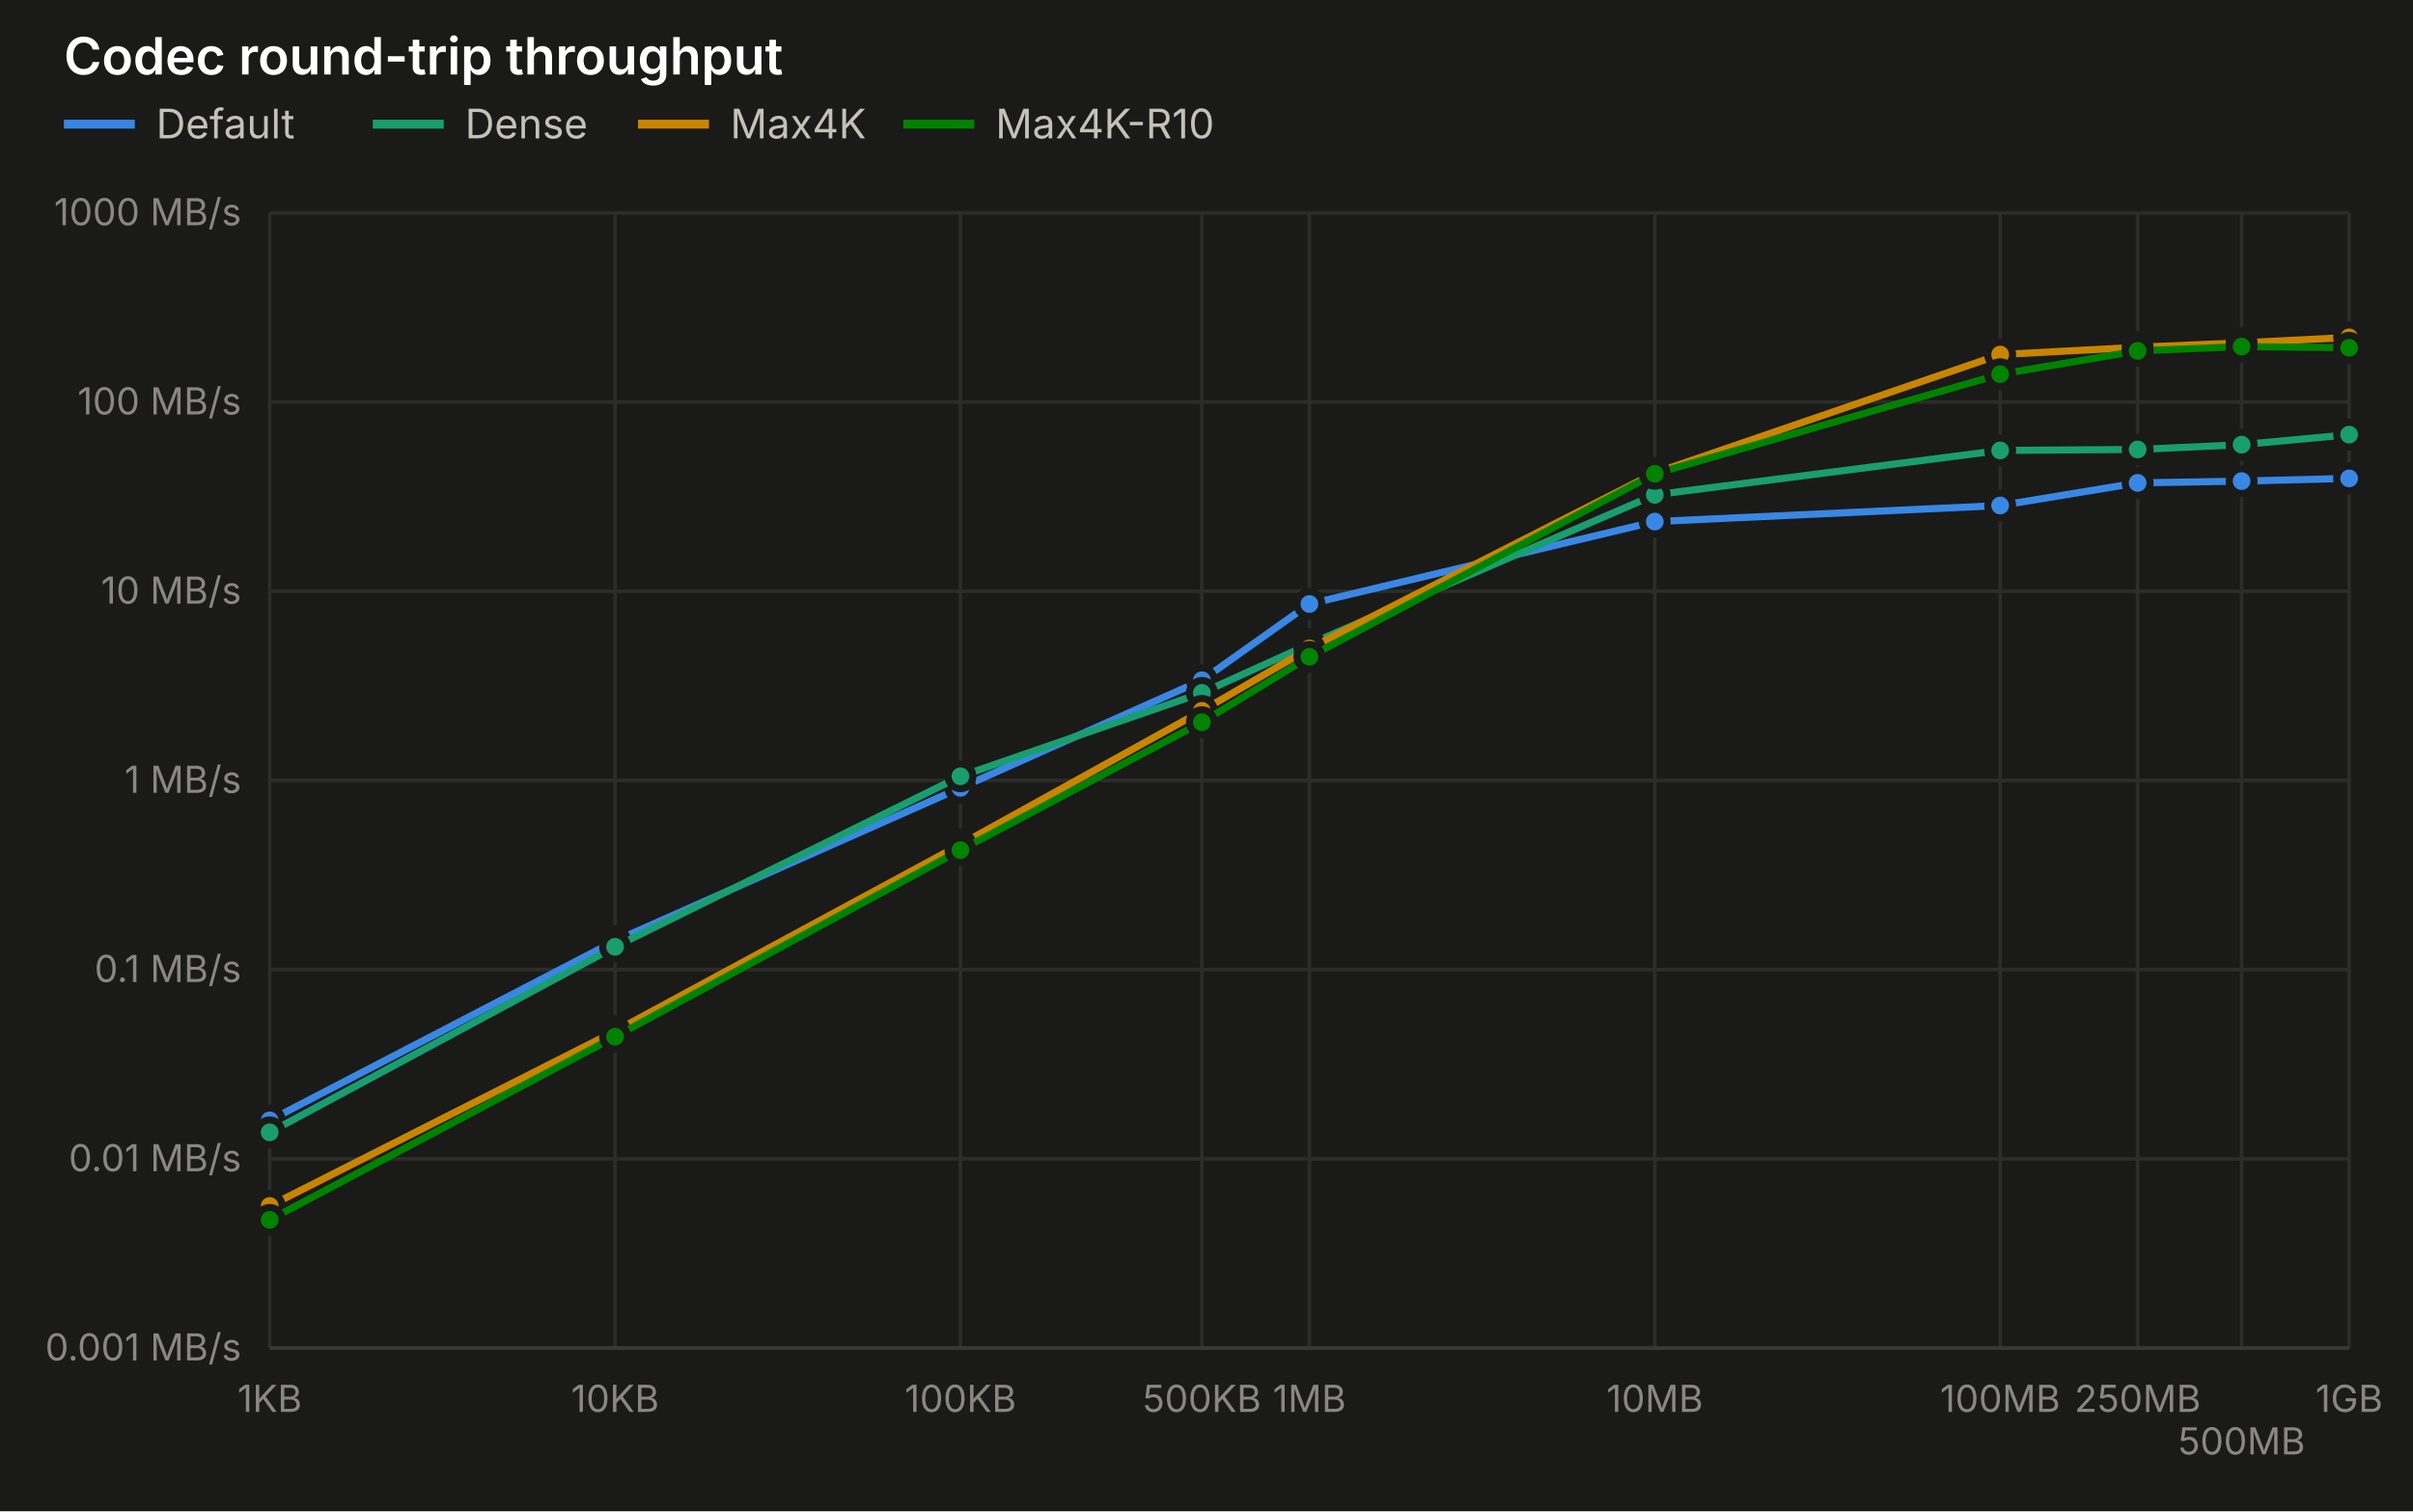
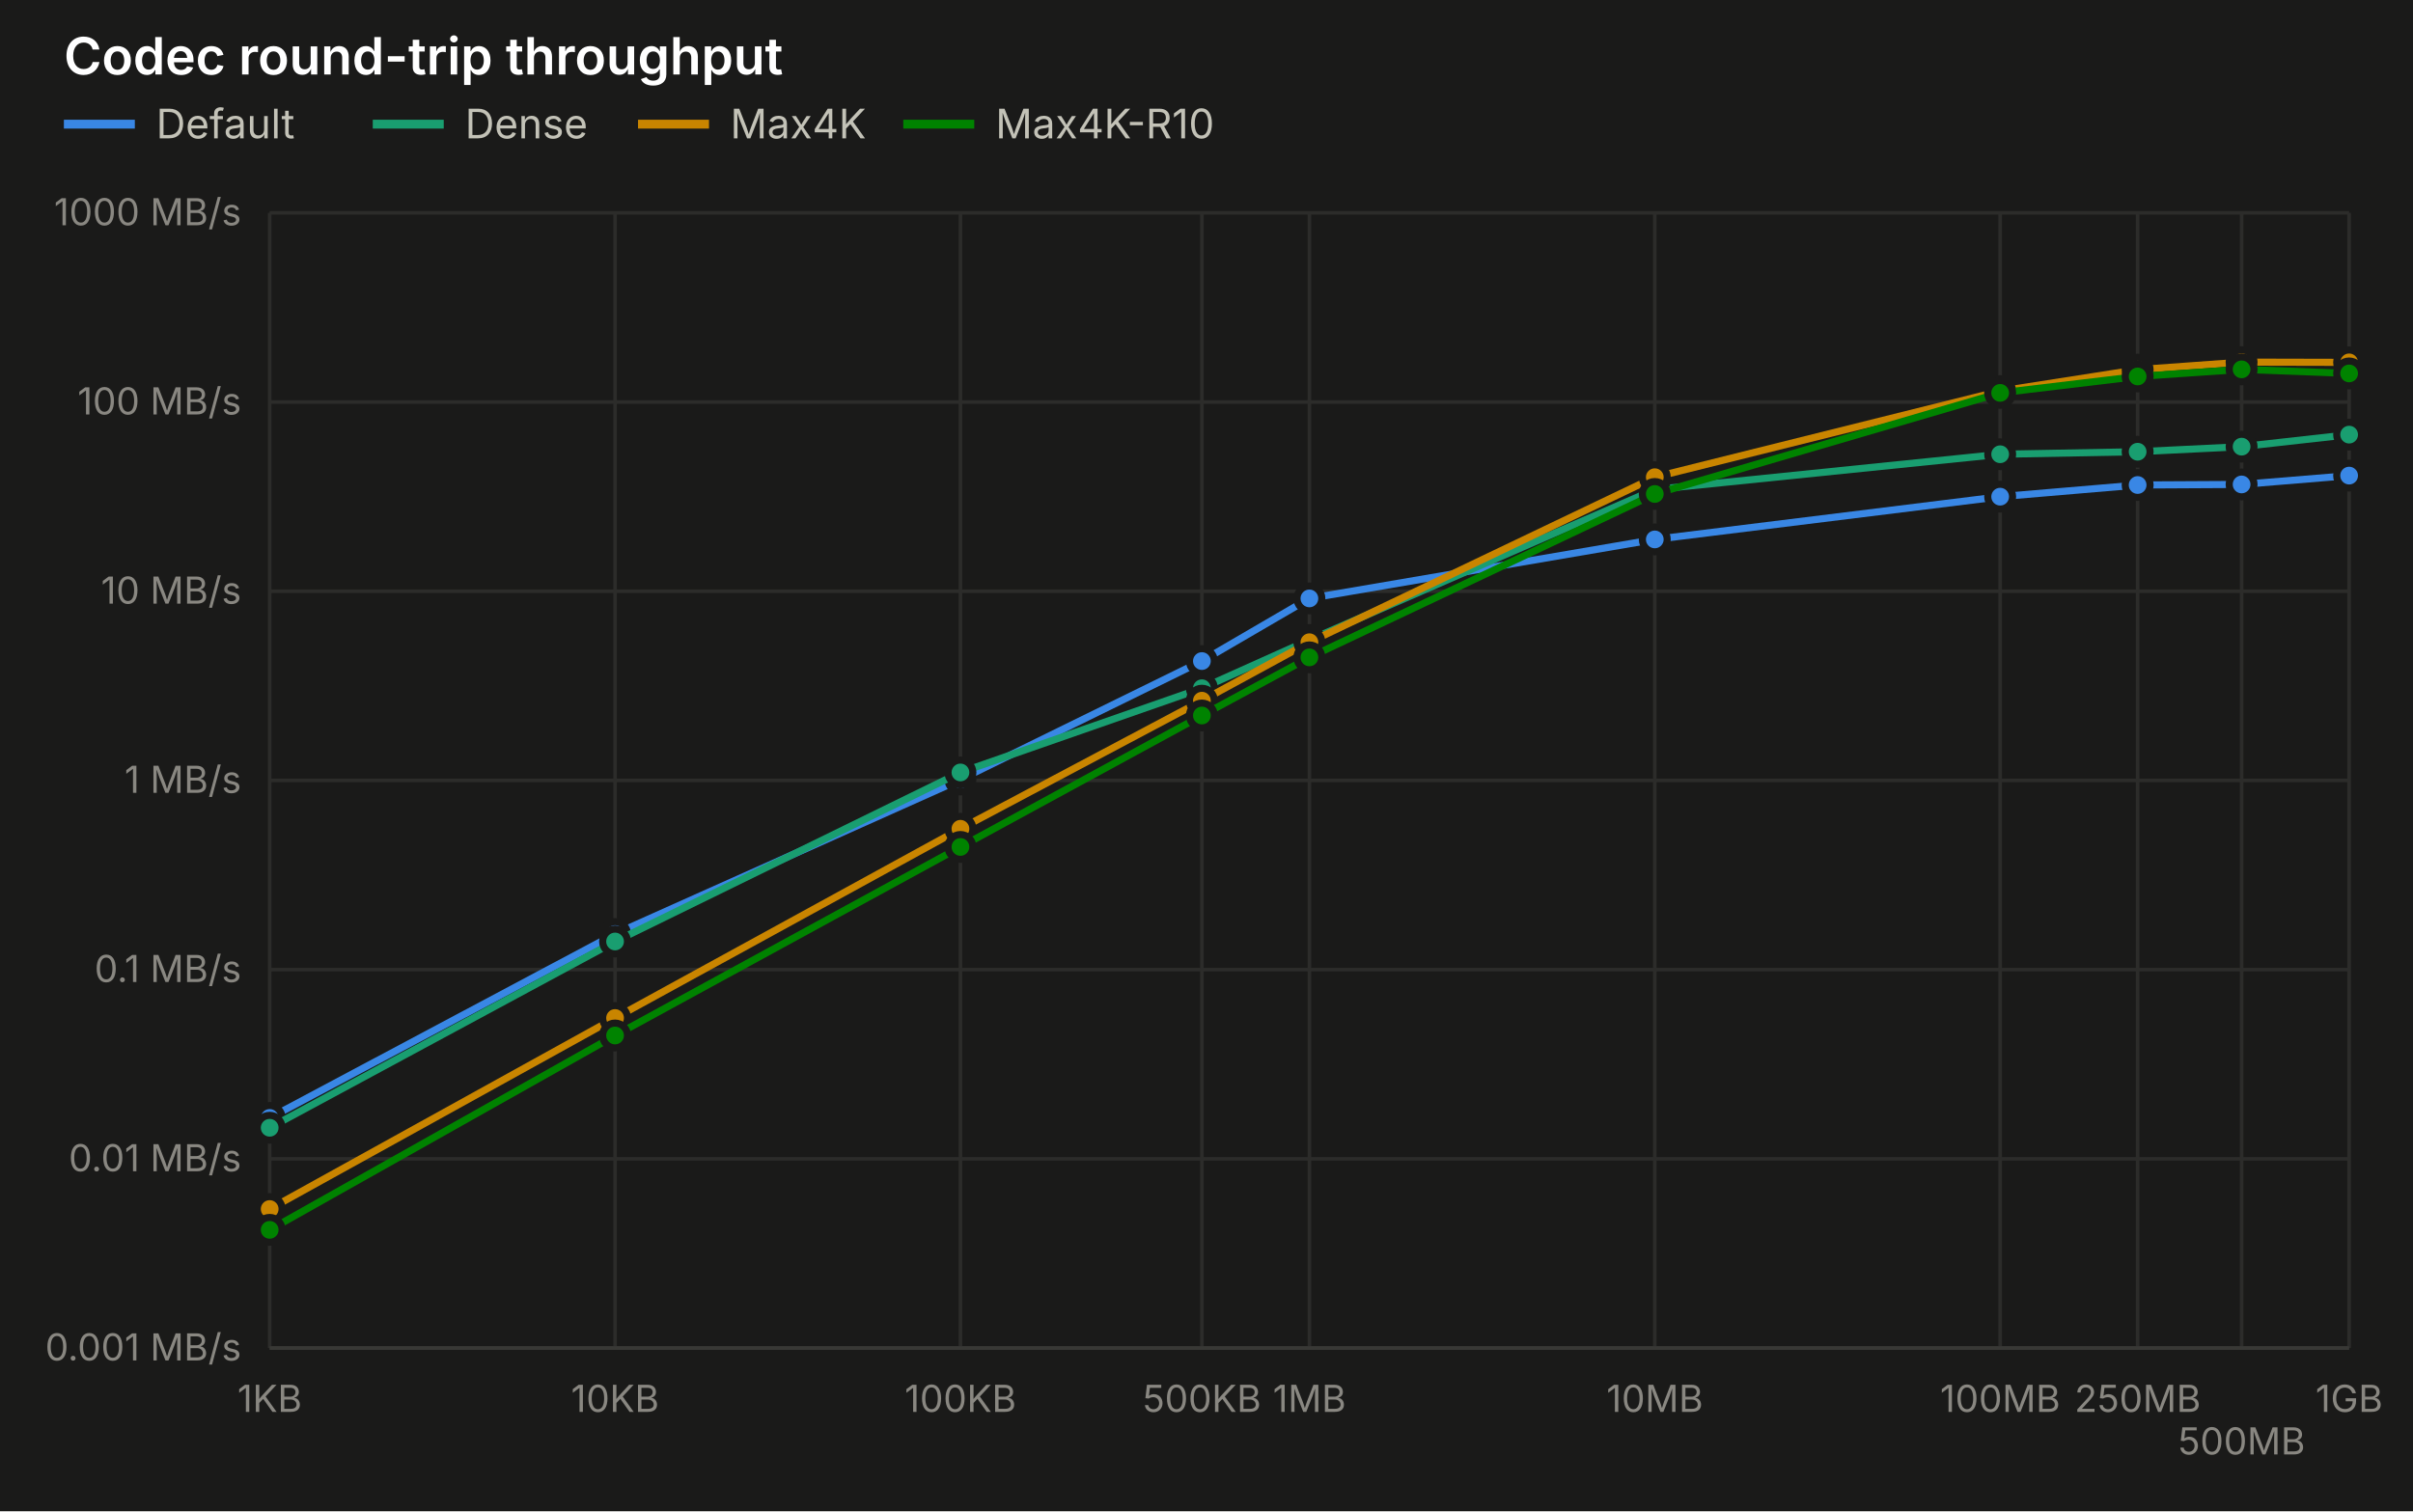
<svg xmlns="http://www.w3.org/2000/svg" viewBox="0 0 680 426" width="680" height="426" role="img" aria-label="Codec round-trip throughput">
  <rect width="680" height="426" fill="#1a1a19" />
  <text x="18" y="21" font-family="system-ui, -apple-system, Segoe UI, sans-serif" font-size="14.5" font-weight="600" fill="#ffffff">Codec round-trip throughput</text>
  <line x1="18" y1="35" x2="38" y2="35" stroke="#3987e5" stroke-width="2.5" />
  <text x="44" y="39" font-family="system-ui, -apple-system, Segoe UI, sans-serif" font-size="11.5" fill="#c3c2b7">Default</text>
  <line x1="105.05" y1="35" x2="125.05" y2="35" stroke="#199e70" stroke-width="2.5" />
  <text x="131.05" y="39" font-family="system-ui, -apple-system, Segoe UI, sans-serif" font-size="11.5" fill="#c3c2b7">Dense</text>
  <line x1="179.8" y1="35" x2="199.8" y2="35" stroke="#c98500" stroke-width="2.5" />
  <text x="205.8" y="39" font-family="system-ui, -apple-system, Segoe UI, sans-serif" font-size="11.5" fill="#c3c2b7">Max4K</text>
  <line x1="254.55" y1="35" x2="274.55" y2="35" stroke="#008300" stroke-width="2.5" />
  <text x="280.55" y="39" font-family="system-ui, -apple-system, Segoe UI, sans-serif" font-size="11.5" fill="#c3c2b7">Max4K-R10</text>
  <g transform="translate(0,46)">
    <line x1="76" y1="334" x2="662" y2="334" stroke="#2c2c2a" stroke-width="1" />
    <text x="68" y="337.5" fill="#898781" font-size="10.5" font-family="system-ui, -apple-system, Segoe UI, sans-serif" text-anchor="end">0.001 MB/s</text>
    <line x1="76" y1="280.67" x2="662" y2="280.67" stroke="#2c2c2a" stroke-width="1" />
    <text x="68" y="284.17" fill="#898781" font-size="10.5" font-family="system-ui, -apple-system, Segoe UI, sans-serif" text-anchor="end">0.01 MB/s</text>
    <line x1="76" y1="227.33" x2="662" y2="227.33" stroke="#2c2c2a" stroke-width="1" />
    <text x="68" y="230.83" fill="#898781" font-size="10.5" font-family="system-ui, -apple-system, Segoe UI, sans-serif" text-anchor="end">0.1 MB/s</text>
    <line x1="76" y1="174" x2="662" y2="174" stroke="#2c2c2a" stroke-width="1" />
    <text x="68" y="177.5" fill="#898781" font-size="10.5" font-family="system-ui, -apple-system, Segoe UI, sans-serif" text-anchor="end">1 MB/s</text>
    <line x1="76" y1="120.67" x2="662" y2="120.67" stroke="#2c2c2a" stroke-width="1" />
    <text x="68" y="124.17" fill="#898781" font-size="10.5" font-family="system-ui, -apple-system, Segoe UI, sans-serif" text-anchor="end">10 MB/s</text>
    <line x1="76" y1="67.33" x2="662" y2="67.33" stroke="#2c2c2a" stroke-width="1" />
    <text x="68" y="70.83" fill="#898781" font-size="10.5" font-family="system-ui, -apple-system, Segoe UI, sans-serif" text-anchor="end">100 MB/s</text>
    <line x1="76" y1="14" x2="662" y2="14" stroke="#2c2c2a" stroke-width="1" />
    <text x="68" y="17.5" fill="#898781" font-size="10.5" font-family="system-ui, -apple-system, Segoe UI, sans-serif" text-anchor="end">1000 MB/s</text>
    <line x1="76" y1="14" x2="76" y2="334" stroke="#2c2c2a" stroke-width="1" />
    <text x="76" y="352" fill="#898781" font-size="10.5" font-family="system-ui, -apple-system, Segoe UI, sans-serif" text-anchor="middle">1KB</text>
    <line x1="173.33" y1="14" x2="173.33" y2="334" stroke="#2c2c2a" stroke-width="1" />
    <text x="173.33" y="352" fill="#898781" font-size="10.5" font-family="system-ui, -apple-system, Segoe UI, sans-serif" text-anchor="middle">10KB</text>
    <line x1="270.66" y1="14" x2="270.66" y2="334" stroke="#2c2c2a" stroke-width="1" />
    <text x="270.66" y="352" fill="#898781" font-size="10.5" font-family="system-ui, -apple-system, Segoe UI, sans-serif" text-anchor="middle">100KB</text>
    <line x1="338.7" y1="14" x2="338.7" y2="334" stroke="#2c2c2a" stroke-width="1" />
    <text x="338.7" y="352" fill="#898781" font-size="10.5" font-family="system-ui, -apple-system, Segoe UI, sans-serif" text-anchor="middle">500KB</text>
    <line x1="369" y1="14" x2="369" y2="334" stroke="#2c2c2a" stroke-width="1" />
    <text x="369" y="352" fill="#898781" font-size="10.5" font-family="system-ui, -apple-system, Segoe UI, sans-serif" text-anchor="middle">1MB</text>
    <line x1="466.33" y1="14" x2="466.33" y2="334" stroke="#2c2c2a" stroke-width="1" />
    <text x="466.33" y="352" fill="#898781" font-size="10.5" font-family="system-ui, -apple-system, Segoe UI, sans-serif" text-anchor="middle">10MB</text>
    <line x1="563.66" y1="14" x2="563.66" y2="334" stroke="#2c2c2a" stroke-width="1" />
    <text x="563.66" y="352" fill="#898781" font-size="10.5" font-family="system-ui, -apple-system, Segoe UI, sans-serif" text-anchor="middle">100MB</text>
    <line x1="602.4" y1="14" x2="602.4" y2="334" stroke="#2c2c2a" stroke-width="1" />
    <text x="602.4" y="352" fill="#898781" font-size="10.5" font-family="system-ui, -apple-system, Segoe UI, sans-serif" text-anchor="middle">250MB</text>
    <line x1="631.7" y1="14" x2="631.7" y2="334" stroke="#2c2c2a" stroke-width="1" />
    <text x="631.7" y="364" fill="#898781" font-size="10.5" font-family="system-ui, -apple-system, Segoe UI, sans-serif" text-anchor="middle">500MB</text>
    <line x1="662" y1="14" x2="662" y2="334" stroke="#2c2c2a" stroke-width="1" />
    <text x="662" y="352" fill="#898781" font-size="10.5" font-family="system-ui, -apple-system, Segoe UI, sans-serif" text-anchor="middle">1GB</text>
    <line x1="76" y1="334" x2="662" y2="334" stroke="#383835" stroke-width="1" />
-     <polyline points="76,269.83 173.33,219.24 270.66,176.1 338.7,145.76 369,124.26 466.33,101.03 563.66,96.5 602.4,90.12 631.7,89.62 662,88.86" fill="none" stroke="#3987e5" stroke-width="2" />
-     <circle cx="76" cy="269.83" r="3.5" fill="#3987e5" stroke="#1a1a19" stroke-width="2" />
-     <circle cx="173.33" cy="219.24" r="3.5" fill="#3987e5" stroke="#1a1a19" stroke-width="2" />
-     <circle cx="270.66" cy="176.1" r="3.5" fill="#3987e5" stroke="#1a1a19" stroke-width="2" />
-     <circle cx="338.7" cy="145.76" r="3.5" fill="#3987e5" stroke="#1a1a19" stroke-width="2" />
-     <circle cx="369" cy="124.26" r="3.5" fill="#3987e5" stroke="#1a1a19" stroke-width="2" />
-     <circle cx="466.33" cy="101.03" r="3.5" fill="#3987e5" stroke="#1a1a19" stroke-width="2" />
-     <circle cx="563.66" cy="96.5" r="3.5" fill="#3987e5" stroke="#1a1a19" stroke-width="2" />
-     <circle cx="602.4" cy="90.12" r="3.5" fill="#3987e5" stroke="#1a1a19" stroke-width="2" />
-     <circle cx="631.7" cy="89.62" r="3.5" fill="#3987e5" stroke="#1a1a19" stroke-width="2" />
-     <circle cx="662" cy="88.86" r="3.5" fill="#3987e5" stroke="#1a1a19" stroke-width="2" />
-     <polyline points="76,273.2 173.33,220.89 270.66,172.83 338.7,149.32 369,135.58 466.33,93.49 563.66,80.97 602.4,80.7 631.7,79.35 662,76.52" fill="none" stroke="#199e70" stroke-width="2" />
-     <circle cx="76" cy="273.2" r="3.5" fill="#199e70" stroke="#1a1a19" stroke-width="2" />
-     <circle cx="173.33" cy="220.89" r="3.5" fill="#199e70" stroke="#1a1a19" stroke-width="2" />
-     <circle cx="270.66" cy="172.83" r="3.5" fill="#199e70" stroke="#1a1a19" stroke-width="2" />
-     <circle cx="338.7" cy="149.32" r="3.5" fill="#199e70" stroke="#1a1a19" stroke-width="2" />
-     <circle cx="369" cy="135.58" r="3.5" fill="#199e70" stroke="#1a1a19" stroke-width="2" />
-     <circle cx="466.33" cy="93.49" r="3.5" fill="#199e70" stroke="#1a1a19" stroke-width="2" />
-     <circle cx="563.66" cy="80.97" r="3.5" fill="#199e70" stroke="#1a1a19" stroke-width="2" />
-     <circle cx="602.4" cy="80.7" r="3.5" fill="#199e70" stroke="#1a1a19" stroke-width="2" />
-     <circle cx="631.7" cy="79.35" r="3.5" fill="#199e70" stroke="#1a1a19" stroke-width="2" />
+     <polyline points="76,269.14 173.33,217.3 270.66,173.74 338.7,140.35 369,122.69 466.33,106.06 563.66,94.01 602.4,90.72 631.7,90.56 662,88.07" fill="none" stroke="#3987e5" stroke-width="2" />
+     <circle cx="76" cy="269.14" r="3.5" fill="#3987e5" stroke="#1a1a19" stroke-width="2" />
+     <circle cx="173.33" cy="217.3" r="3.5" fill="#3987e5" stroke="#1a1a19" stroke-width="2" />
+     <circle cx="270.66" cy="173.74" r="3.5" fill="#3987e5" stroke="#1a1a19" stroke-width="2" />
+     <circle cx="338.7" cy="140.35" r="3.5" fill="#3987e5" stroke="#1a1a19" stroke-width="2" />
+     <circle cx="369" cy="122.69" r="3.5" fill="#3987e5" stroke="#1a1a19" stroke-width="2" />
+     <circle cx="466.33" cy="106.06" r="3.5" fill="#3987e5" stroke="#1a1a19" stroke-width="2" />
+     <circle cx="563.66" cy="94.01" r="3.5" fill="#3987e5" stroke="#1a1a19" stroke-width="2" />
+     <circle cx="602.4" cy="90.72" r="3.5" fill="#3987e5" stroke="#1a1a19" stroke-width="2" />
+     <circle cx="631.7" cy="90.56" r="3.5" fill="#3987e5" stroke="#1a1a19" stroke-width="2" />
+     <circle cx="662" cy="88.07" r="3.5" fill="#3987e5" stroke="#1a1a19" stroke-width="2" />
+     <polyline points="76,271.91 173.33,219.4 270.66,171.75 338.7,148.01 369,134.41 466.33,91.99 563.66,82.05 602.4,81.34 631.7,79.91 662,76.52" fill="none" stroke="#199e70" stroke-width="2" />
+     <circle cx="76" cy="271.91" r="3.5" fill="#199e70" stroke="#1a1a19" stroke-width="2" />
+     <circle cx="173.33" cy="219.4" r="3.5" fill="#199e70" stroke="#1a1a19" stroke-width="2" />
+     <circle cx="270.66" cy="171.75" r="3.5" fill="#199e70" stroke="#1a1a19" stroke-width="2" />
+     <circle cx="338.7" cy="148.01" r="3.5" fill="#199e70" stroke="#1a1a19" stroke-width="2" />
+     <circle cx="369" cy="134.41" r="3.5" fill="#199e70" stroke="#1a1a19" stroke-width="2" />
+     <circle cx="466.33" cy="91.99" r="3.5" fill="#199e70" stroke="#1a1a19" stroke-width="2" />
+     <circle cx="563.66" cy="82.05" r="3.5" fill="#199e70" stroke="#1a1a19" stroke-width="2" />
+     <circle cx="602.4" cy="81.34" r="3.5" fill="#199e70" stroke="#1a1a19" stroke-width="2" />
+     <circle cx="631.7" cy="79.91" r="3.5" fill="#199e70" stroke="#1a1a19" stroke-width="2" />
    <circle cx="662" cy="76.52" r="3.5" fill="#199e70" stroke="#1a1a19" stroke-width="2" />
-     <polyline points="76,293.96 173.33,244.69 270.66,192.07 338.7,154.38 369,136.77 466.33,87.32 563.66,53.95 602.4,51.89 631.7,50.64 662,49.11" fill="none" stroke="#c98500" stroke-width="2" />
-     <circle cx="76" cy="293.96" r="3.5" fill="#c98500" stroke="#1a1a19" stroke-width="2" />
-     <circle cx="173.33" cy="244.69" r="3.5" fill="#c98500" stroke="#1a1a19" stroke-width="2" />
-     <circle cx="270.66" cy="192.07" r="3.5" fill="#c98500" stroke="#1a1a19" stroke-width="2" />
-     <circle cx="338.7" cy="154.38" r="3.5" fill="#c98500" stroke="#1a1a19" stroke-width="2" />
-     <circle cx="369" cy="136.77" r="3.5" fill="#c98500" stroke="#1a1a19" stroke-width="2" />
-     <circle cx="466.33" cy="87.32" r="3.5" fill="#c98500" stroke="#1a1a19" stroke-width="2" />
-     <circle cx="563.66" cy="53.95" r="3.5" fill="#c98500" stroke="#1a1a19" stroke-width="2" />
-     <circle cx="602.4" cy="51.89" r="3.5" fill="#c98500" stroke="#1a1a19" stroke-width="2" />
-     <circle cx="631.7" cy="50.64" r="3.5" fill="#c98500" stroke="#1a1a19" stroke-width="2" />
-     <circle cx="662" cy="49.11" r="3.5" fill="#c98500" stroke="#1a1a19" stroke-width="2" />
-     <polyline points="76,297.87 173.33,246.23 270.66,193.64 338.7,157.59 369,139.15 466.33,87.56 563.66,59.49 602.4,52.9 631.7,51.7 662,52.03" fill="none" stroke="#008300" stroke-width="2" />
-     <circle cx="76" cy="297.87" r="3.5" fill="#008300" stroke="#1a1a19" stroke-width="2" />
-     <circle cx="173.33" cy="246.23" r="3.5" fill="#008300" stroke="#1a1a19" stroke-width="2" />
-     <circle cx="270.66" cy="193.64" r="3.5" fill="#008300" stroke="#1a1a19" stroke-width="2" />
-     <circle cx="338.7" cy="157.59" r="3.5" fill="#008300" stroke="#1a1a19" stroke-width="2" />
-     <circle cx="369" cy="139.15" r="3.5" fill="#008300" stroke="#1a1a19" stroke-width="2" />
-     <circle cx="466.33" cy="87.56" r="3.5" fill="#008300" stroke="#1a1a19" stroke-width="2" />
-     <circle cx="563.66" cy="59.49" r="3.5" fill="#008300" stroke="#1a1a19" stroke-width="2" />
-     <circle cx="602.4" cy="52.9" r="3.5" fill="#008300" stroke="#1a1a19" stroke-width="2" />
-     <circle cx="631.7" cy="51.7" r="3.5" fill="#008300" stroke="#1a1a19" stroke-width="2" />
-     <circle cx="662" cy="52.03" r="3.5" fill="#008300" stroke="#1a1a19" stroke-width="2" />
+     <polyline points="76,294.82 173.33,240.97 270.66,187.63 338.7,151.52 369,135.04 466.33,88.52 563.66,64.25 602.4,58.2 631.7,56.08 662,56.15" fill="none" stroke="#c98500" stroke-width="2" />
+     <circle cx="76" cy="294.82" r="3.5" fill="#c98500" stroke="#1a1a19" stroke-width="2" />
+     <circle cx="173.33" cy="240.97" r="3.5" fill="#c98500" stroke="#1a1a19" stroke-width="2" />
+     <circle cx="270.66" cy="187.63" r="3.5" fill="#c98500" stroke="#1a1a19" stroke-width="2" />
+     <circle cx="338.7" cy="151.52" r="3.5" fill="#c98500" stroke="#1a1a19" stroke-width="2" />
+     <circle cx="369" cy="135.04" r="3.5" fill="#c98500" stroke="#1a1a19" stroke-width="2" />
+     <circle cx="466.33" cy="88.52" r="3.5" fill="#c98500" stroke="#1a1a19" stroke-width="2" />
+     <circle cx="563.66" cy="64.25" r="3.5" fill="#c98500" stroke="#1a1a19" stroke-width="2" />
+     <circle cx="602.4" cy="58.2" r="3.5" fill="#c98500" stroke="#1a1a19" stroke-width="2" />
+     <circle cx="631.7" cy="56.08" r="3.5" fill="#c98500" stroke="#1a1a19" stroke-width="2" />
+     <circle cx="662" cy="56.15" r="3.5" fill="#c98500" stroke="#1a1a19" stroke-width="2" />
+     <polyline points="76,300.69 173.33,245.9 270.66,192.75 338.7,155.7 369,139.31 466.33,93.25 563.66,64.75 602.4,60.12 631.7,58.12 662,59.27" fill="none" stroke="#008300" stroke-width="2" />
+     <circle cx="76" cy="300.69" r="3.5" fill="#008300" stroke="#1a1a19" stroke-width="2" />
+     <circle cx="173.33" cy="245.9" r="3.5" fill="#008300" stroke="#1a1a19" stroke-width="2" />
+     <circle cx="270.66" cy="192.75" r="3.5" fill="#008300" stroke="#1a1a19" stroke-width="2" />
+     <circle cx="338.7" cy="155.7" r="3.5" fill="#008300" stroke="#1a1a19" stroke-width="2" />
+     <circle cx="369" cy="139.31" r="3.5" fill="#008300" stroke="#1a1a19" stroke-width="2" />
+     <circle cx="466.33" cy="93.25" r="3.5" fill="#008300" stroke="#1a1a19" stroke-width="2" />
+     <circle cx="563.66" cy="64.75" r="3.5" fill="#008300" stroke="#1a1a19" stroke-width="2" />
+     <circle cx="602.4" cy="60.12" r="3.5" fill="#008300" stroke="#1a1a19" stroke-width="2" />
+     <circle cx="631.7" cy="58.12" r="3.5" fill="#008300" stroke="#1a1a19" stroke-width="2" />
+     <circle cx="662" cy="59.27" r="3.5" fill="#008300" stroke="#1a1a19" stroke-width="2" />
  </g>
</svg>
